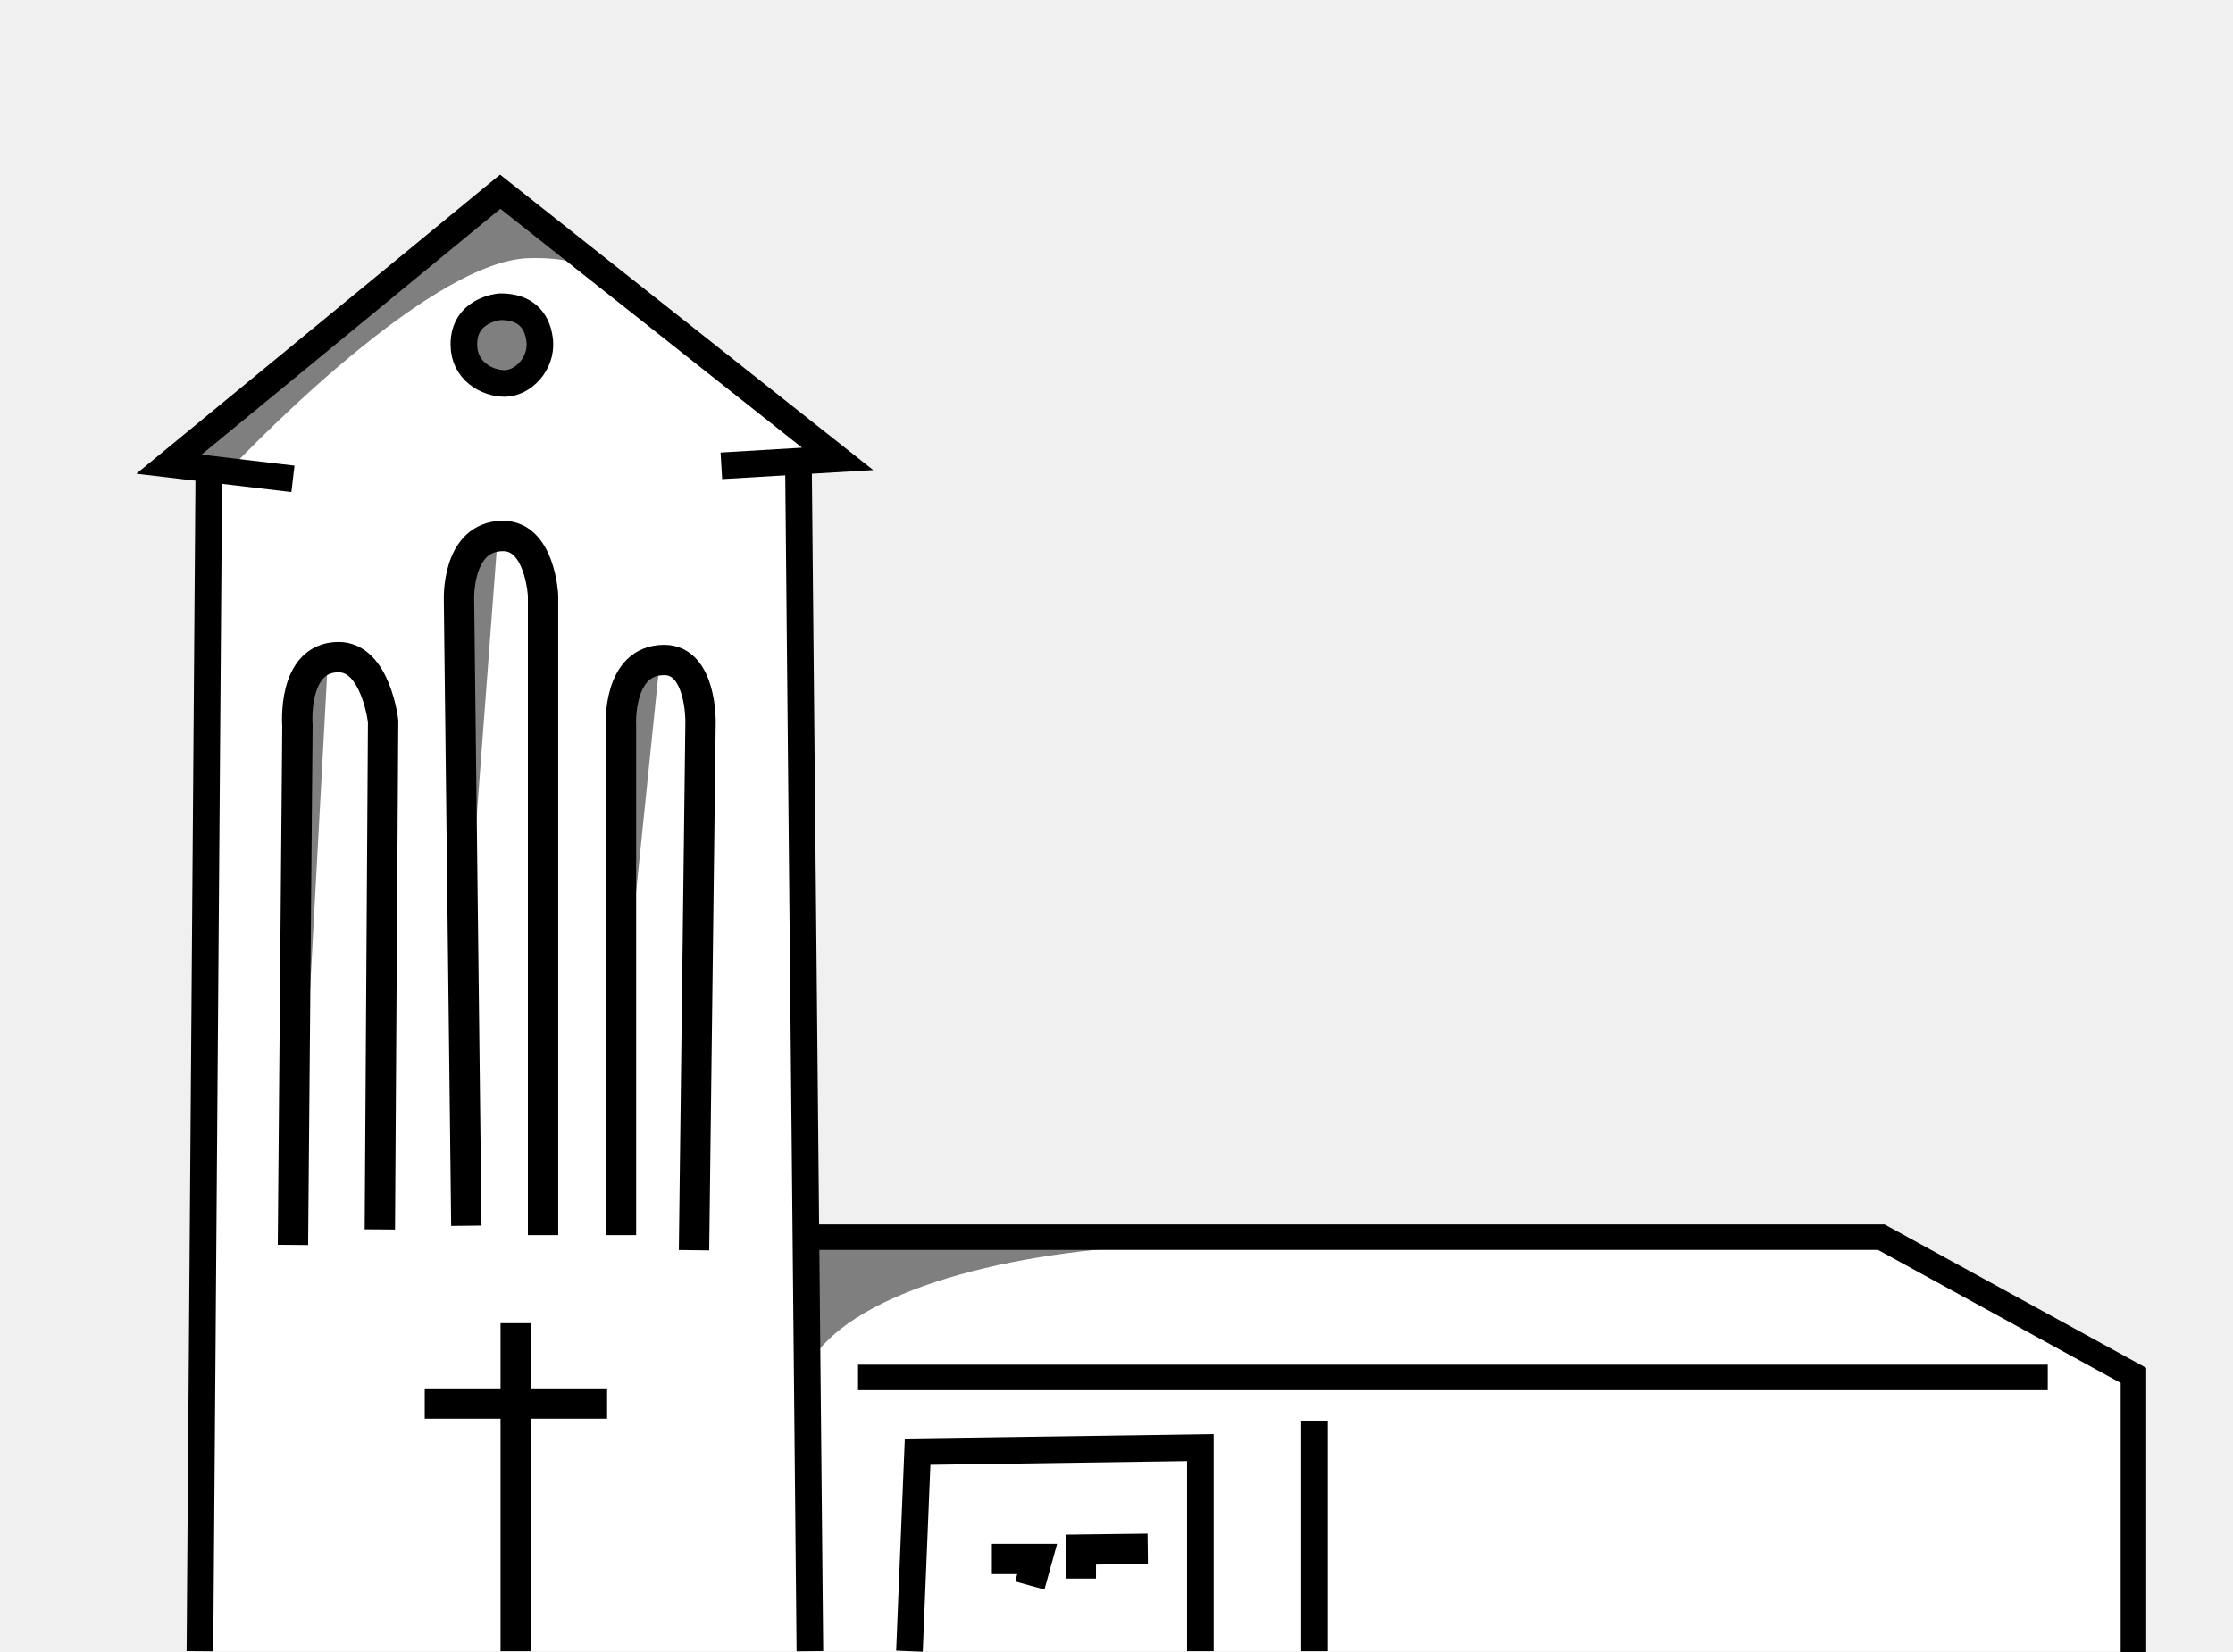
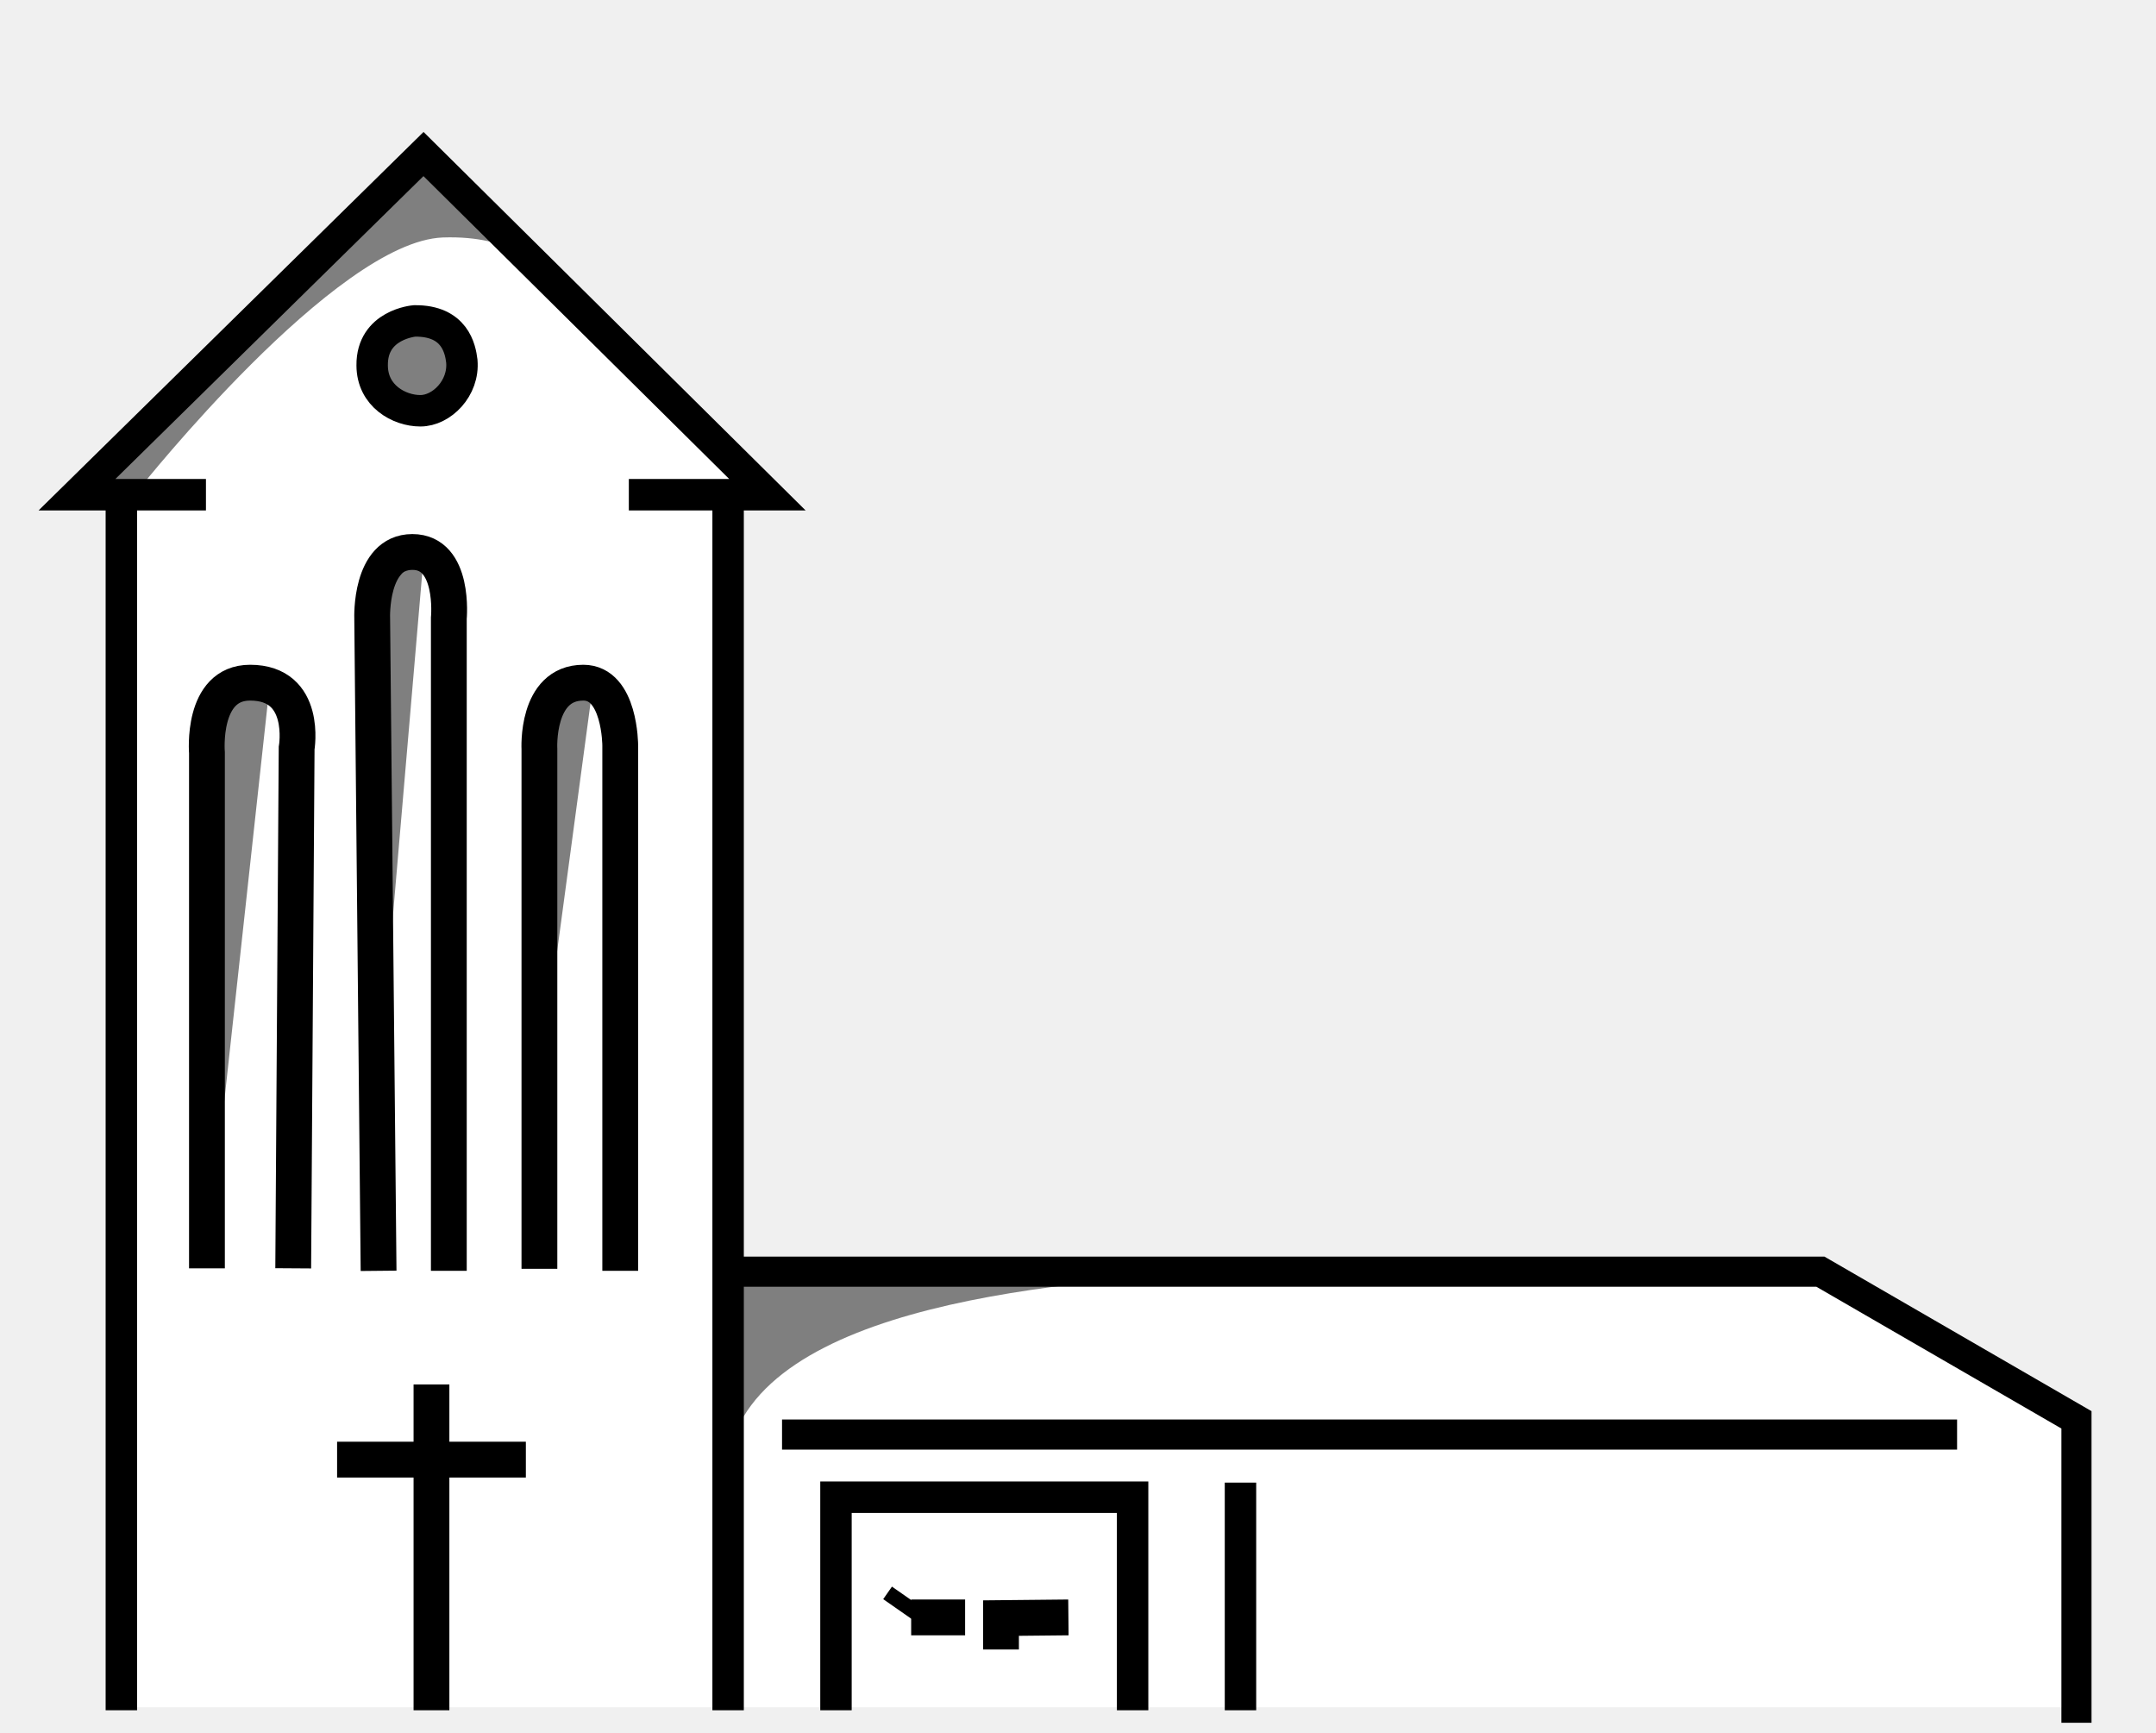
- <svg xmlns="http://www.w3.org/2000/svg" version="1.1" x="0px" y="0px" viewBox="0 0 547.3 404.8" style="enable-background:new 0 0 547.3 404.8;" xml:space="preserve">
-   <style type="text/css">
- 	.st0{fill:#E6E6E6;}
- 	.st1{fill:url(#SVGID_1_);}
- 	.st2{opacity:0.1;}
- 	.st3{fill:url(#SVGID_2_);}
- 	.st4{fill:#31575E;}
- 	.st5{fill:url(#SVGID_3_);}
- 	.st6{fill:none;stroke:#000000;stroke-width:6.527;stroke-miterlimit:10;}
- 	.st7{fill:none;stroke:#000000;stroke-width:7.438;stroke-miterlimit:10;}
- 	.st8{fill:#F4AC11;}
- 	.st9{fill:url(#SVGID_4_);}
- 	.st10{opacity:0.5;}
- 	.st11{fill:#0E8F89;}
- 	.st12{fill:none;stroke:#000000;stroke-width:6.257;stroke-miterlimit:10;}
- 	.st13{fill:#FFFFFF;}
- 	.st14{fill:url(#SVGID_5_);}
- 	.st15{fill:url(#SVGID_6_);}
- 	.st16{fill:url(#SVGID_7_);}
- 	.st17{fill:url(#SVGID_8_);}
- 	.st18{fill:url(#SVGID_9_);}
- 	.st19{fill:url(#SVGID_10_);}
- 	.st20{fill:url(#SVGID_11_);}
- 	.st21{fill:url(#SVGID_12_);}
- 	.st22{fill:url(#SVGID_13_);}
- 	.st23{fill:url(#SVGID_14_);}
- 	.st24{fill:none;stroke:#2B303A;stroke-width:14.798;stroke-linecap:round;stroke-linejoin:round;stroke-miterlimit:10;}
- 	.st25{fill:none;stroke:#2B303A;stroke-width:3.619;stroke-linecap:round;stroke-linejoin:round;stroke-miterlimit:10;}
- 	.st26{fill:none;stroke:#2B303A;stroke-width:5;stroke-linecap:round;stroke-linejoin:round;stroke-miterlimit:10;}
- 	.st27{fill:url(#SVGID_15_);stroke:#FFFFFF;stroke-width:10.065;stroke-miterlimit:10;}
- 	.st28{fill:url(#SVGID_16_);stroke:#FFFFFF;stroke-width:10.065;stroke-miterlimit:10;}
- 	.st29{fill:none;stroke:#2B303A;stroke-width:13.791;stroke-linecap:round;stroke-linejoin:round;stroke-miterlimit:10;}
- 	.st30{fill:#0E8F89;stroke:#FFFFFF;stroke-width:3.893;stroke-miterlimit:10;}
- 	.st31{fill:#31575E;stroke:#FFFFFF;stroke-width:3.893;stroke-miterlimit:10;}
- 	.st32{fill:#F4AC11;stroke:#FFFFFF;stroke-width:3.893;stroke-miterlimit:10;}
- 	.st33{fill:none;stroke:#2B303A;stroke-width:5.496;stroke-linecap:round;stroke-linejoin:round;stroke-miterlimit:10;}
- 	.st34{fill:#333333;stroke:#333333;stroke-width:2.979;stroke-linecap:round;stroke-linejoin:round;stroke-miterlimit:10;}
- 	.st35{fill:none;stroke:#2A6266;stroke-width:10;stroke-linecap:round;stroke-linejoin:round;stroke-miterlimit:10;}
- 	.st36{fill:none;stroke:#F4AC11;stroke-width:10;stroke-linecap:round;stroke-linejoin:round;stroke-miterlimit:10;}
- 	.st37{fill:none;stroke:#139B91;stroke-width:10;stroke-linecap:round;stroke-linejoin:round;stroke-miterlimit:10;}
- 	.st38{opacity:0.3;}
- 	.st39{fill:none;stroke:#000000;stroke-width:4.296;stroke-miterlimit:10;}
- 	.st40{fill:url(#SVGID_17_);}
- 	.st41{fill:none;stroke:#000000;stroke-width:4.896;stroke-miterlimit:10;}
- 	.st42{fill:none;stroke:#000000;stroke-width:4.119;stroke-miterlimit:10;}
- </style>
-   <g id="Layer_2">
- </g>
-   <g id="Layer_1">
-     <path class="st13" d="M51.7,317.7C51.7,317.7,51.7,317.7,51.7,317.7c-1.6,29-1.6,58.1,0.1,87.1h471.1c0-0.6,0-1.1,0-1.7   c0.8-18.4,0.2-37.3,0-55.7c-0.1-8.6-1.5-15-9.4-16.1c-0.3,0-1.3,0.1-1.7,0c-0.9-0.2-1.1-0.5-2-0.7c-0.7-1.2-1.6-1.1-2.6-2.2   c-4.7-5.1-10.6-7.5-17-8c-1.5-1-3-2.1-4.5-3.1c-5.8-4.2-11.4-8-18.1-10.6c-8.1-3.2-17.3-3.1-25.9-3.5c-8.7-0.4-17.4-0.7-26.2-1   c-34.9-1.3-69.8-2-104.8-1.9c-35.2,0.1-70.4,1.1-105.6,3.3c-2,0.1-3.9,0.3-5.8,0.4c0.1-1.7,0.2-3.4,0.4-5.2   c0.2-2.5-0.5-4.9-1.8-7.1c0.1-0.9,0.3-1.9,0.3-2.8c1.2-19-2.8-37.9-1.4-56.9c0.1-1,0.2-2.1,0.3-3.1c0,0,0-0.1,0-0.1   c0.6-2.5,1.1-5.1,1.7-7.7c1.8-7.5,1.7-14.5-1.2-21c0-4.5-0.8-8.9-1.9-13.5c-0.6-2.6-1.1-5.2-1.5-7.8c0-0.1,0-0.2-0.1-0.3   c1.3-4.2,2-8.6,2.3-13.2c0.8-10.8,0.9-21.7,1.4-32.5c0.1-1.6-0.1-3.2-0.4-4.8c-1.4-14.9,3.9-21.4-3.9-28   c-12.1-10.2-25-19.1-39.3-25.8c-0.1-0.1-0.3-0.1-0.4-0.2c-0.2-0.3-0.5-0.5-0.7-0.8c-4.6-5.2-9-10.5-13.5-15.7   c-4.8-5.6-12.9-7.4-19.8-6.5c-7.5,1-13,5-17.2,11.3c-0.5,0.8-2.7,4.9-3.5,5c2.1-2.7,2.4-3.1,0.8-1.2c-0.7,0.8-1.3,1.6-2,2.3   c-2.4,2.7-4.9,5.2-7.6,7.6c-0.8,0.7-3.7,4-4.7,3.9c0.8-0.6,1.6-1.2,2.3-1.8c-0.8,0.6-1.7,1.2-2.5,1.8C84.1,81,82.5,82,80.9,83   c-2,0.8-3.9,1.9-5.8,3.2c-3.1,2.2-5.8,4.7-7.9,7.7c-10.2,2.6-18.7,11.9-18.3,22.9c0.2,4.4,1.5,8.7,3.7,12.3c-1,2.5-1.5,5.3-1.4,8.2   c0.1,5.2,0.2,10.3,0.3,15.5c0.1,2.9,0.6,5.7,1.6,8.3c0.3,10.5-0.1,21-1.2,31.4c-0.1,0.9-0.2,1.8-0.3,2.7c0,0.3-0.1,0.6-0.1,0.9   c0.5-3.7,0.5-3.5-0.1,0.5c-0.3,2.4-0.5,4.7-0.4,7c-0.7,1.9-1.2,3.8-1.6,5.9c-2.2,11.3,0.2,22.1,0.3,33.4c0.1,9.7-0.7,19.5-1.1,29.2   c-0.2,4.9-0.4,9.7-0.3,14.6c0.1,3.5,0.5,6.9,1.3,10.1c-0.9,1.1-2,2.2-2.2,3.6c-0.7,5.9-1.2,12.1,3.1,16.5   C51.3,317.3,51.6,317.7,51.7,317.7z M203.6,322.1C203.5,322.1,203.5,322.1,203.6,322.1C203.5,322.1,203.5,322.1,203.6,322.1   C203.6,322.1,203.6,322.1,203.6,322.1z M203.5,322C202.7,321.8,202.8,321.1,203.5,322L203.5,322z M199.3,334.1   c-0.5,0.2-0.9,0.3-1,0.1C198.3,334.2,198.7,334.2,199.3,334.1z" />
-     <g class="st10">
-       <polygon points="124.3,75.2 133.1,84.6 124.3,94.9 112.2,84.3   " />
-       <polygon points="73.1,296.1 80.3,163.1 71.8,173.5   " />
-       <polygon points="112.5,257.8 112.6,256.5 122,131.4 112.6,144.5   " />
-       <polygon points="152.2,254.9 161.9,160.2 154.1,167.5   " />
-       <path d="M198.5,334.1c9.4-16.1,43.6-27,86.3-28.9s-87.6-4.4-87.6-4.4L198.5,334.1z" />
-       <path d="M56,115.4c0,0,47.7-51.1,73.4-52.1c17.3-0.6,22.4,7.3,22.4,7.3L123.6,47l-78.5,64.5l14.6,4.3l9.7,1.2" />
-     </g>
-     <g>
-       <polyline class="st6" points="71.8,117.4 41.4,113.8 122.6,47 205.3,112.5 176.8,114.2   " />
-       <line class="st6" x1="49" y1="404.8" x2="51.2" y2="113.8" />
-       <line class="st6" x1="198.5" y1="404.8" x2="195.7" y2="113.8" />
-       <path class="st7" d="M114.3,300.5l-1.8-153.3c0,0-0.7-15.8,10.8-15.8c9.1,0,9.8,14.6,9.8,14.6v156.8" />
-       <path class="st7" d="M71.8,305.2l1.1-127.3c0,0-1.4-16.8,10.1-16.8c9.1,0,10.9,15.7,10.9,15.7l-0.8,124.6" />
-       <path class="st7" d="M152.2,302.8V177.8c0,0-0.9-16,10.6-16c9.1,0,8.9,15.1,8.9,15.1l-1.6,129.6" />
-       <polyline class="st12" points="197.5,303.3 461.1,303.3 522.9,337.2 522.9,406.5   " />
-       <line class="st12" x1="210.3" y1="337.7" x2="501.9" y2="337.7" />
-       <line class="st6" x1="322.2" y1="348.3" x2="322.2" y2="404.8" />
-     </g>
-     <polyline class="st6" points="222.9,404.8 224.9,355.9 294.2,354.9 294.2,404.8  " />
-     <line class="st7" x1="126.4" y1="324.4" x2="126.4" y2="404.8" />
-     <line class="st7" x1="104.1" y1="344.1" x2="148.8" y2="344.1" />
-     <polyline class="st7" points="243.1,382.2 254.2,382.2 252.4,388.7  " />
-     <polyline class="st7" points="264.9,387 264.9,379.9 281.3,379.7  " />
-     <path class="st6" d="M122.5,75.2c8.4-0.1,9.5,5.9,9.8,8.4c0.5,5.7-4.2,10.4-8.6,10.4c-4.4,0-10-3.1-10-9.5   C113.6,75.9,122.5,75.2,122.5,75.2z" />
-   </g>
+ <svg xmlns="http://www.w3.org/2000/svg" width="168" height="135" viewBox="0 0 168 135" fill="none">
+   <path d="M9.5 38V133H162V110.5L142 99H56.5V38H59L33 12L6.5 38H9.5Z" fill="white" />
+   <path d="M16.048 38.538H6L33 12L59.797 38.538H49" stroke="black" stroke-width="2.449" stroke-miterlimit="10" />
+   <path d="M9.456 133.233V37.562" stroke="black" stroke-width="2.449" stroke-miterlimit="10" />
+   <path d="M56.736 133.233V37.562" stroke="black" stroke-width="2.449" stroke-miterlimit="10" />
+   <path d="M29.5 99L29.002 48.162C29.002 48.162 28.799 43 32.133 43C35.467 43 34.974 48.162 34.974 48.162V99" stroke="black" stroke-width="2.79" stroke-miterlimit="10" />
+   <path d="M16.126 98.805L16.126 58.645C16.126 58.645 15.66 53.182 19.487 53.182C24 53.182 23.115 58.287 23.115 58.287L22.848 98.805" stroke="black" stroke-width="2.79" stroke-miterlimit="10" />
+   <path d="M42.032 98.843V58.363C42.032 58.363 41.741 53.182 45.456 53.182C48.33 53.182 48.33 58.072 48.33 58.072V99" stroke="black" stroke-width="2.79" stroke-miterlimit="10" />
+   <path d="M56.736 99.065H141.847L161.802 110.609V134.209" stroke="black" stroke-width="2.347" stroke-miterlimit="10" />
+   <path d="M60.938 111.756L152.5 111.756" stroke="black" stroke-width="2.347" stroke-miterlimit="10" />
+   <path d="M96.661 115.5V133.233" stroke="black" stroke-width="2.449" stroke-miterlimit="10" />
+   <path d="M65.141 133.233V116.637H88.255V133.233" stroke="black" stroke-width="2.449" stroke-miterlimit="10" />
+   <path opacity="0.5" d="M16.242 97.112L21 53.5L16.242 55.5L16.242 97.112Z" fill="black" />
+   <path opacity="0.5" d="M29.419 85.397L29.452 84.966L33 43.5L29.452 46L29.419 85.397Z" fill="black" />
+   <path opacity="0.5" d="M42.026 84.421L46.229 53.182L42.85 55.59L42.026 84.421Z" fill="black" />
+   <path opacity="0.5" d="M56.736 113.5C59 101.5 83.008 99.724 97 99C110.991 98.276 56.736 98.088 56.736 98.088V113.5Z" fill="black" />
+   <path opacity="0.5" d="M10.897 38.025C10.897 38.025 26.149 18.821 34.5 18.5C40.122 18.308 41.779 20.842 41.779 20.842L32.616 13.271L7 38.025L12.099 38.153L15.251 38.538" fill="black" />
+   <path d="M33.621 107.851V133.233" stroke="black" stroke-width="2.79" stroke-miterlimit="10" />
+   <path d="M26.267 113.708H40.976" stroke="black" stroke-width="2.79" stroke-miterlimit="10" />
+   <path d="M71 126H75.203" stroke="black" stroke-width="2.79" stroke-miterlimit="10" />
+   <path d="M70.647 124.399L69.966 125.376" stroke="black" stroke-width="2.79" stroke-miterlimit="10" />
+   <path d="M78 128.5V126.053L83.253 126" stroke="black" stroke-width="2.79" stroke-miterlimit="10" />
+   <path d="M32.306 25C35.46 24.963 35.873 27.197 35.986 28.128C36.174 30.25 34.409 32 32.756 32C31.104 32 29 30.846 29 28.463C28.963 25.261 32.306 25 32.306 25Z" fill="black" fill-opacity="0.5" stroke="black" stroke-width="2.449" stroke-miterlimit="10" />
</svg>
